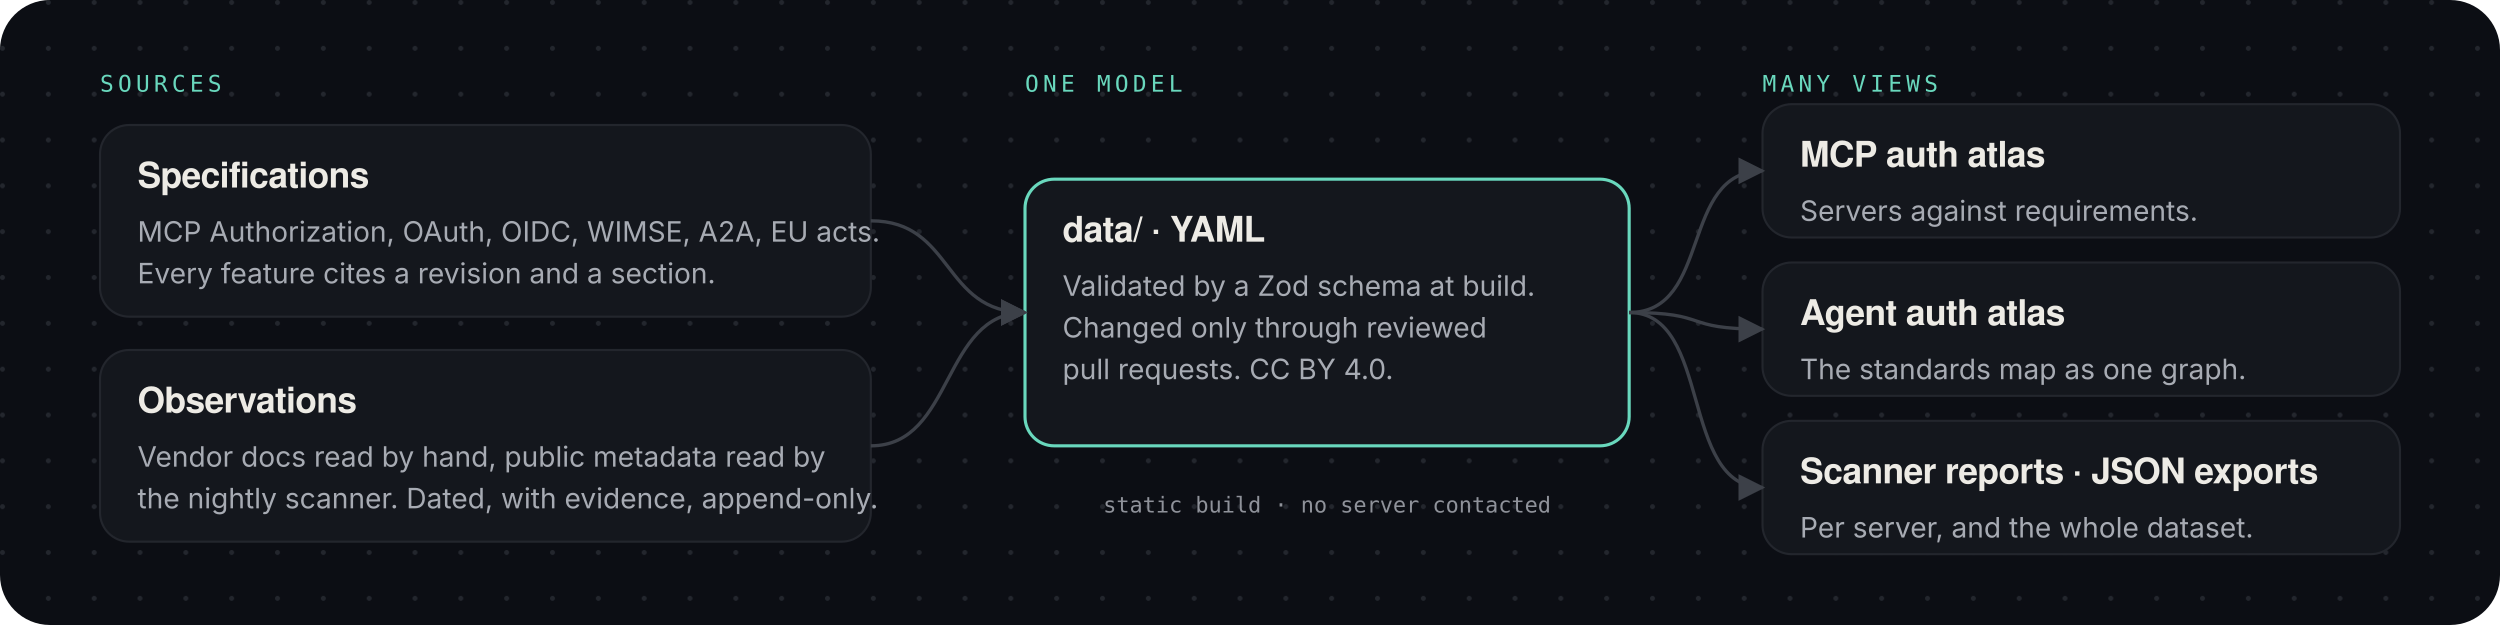
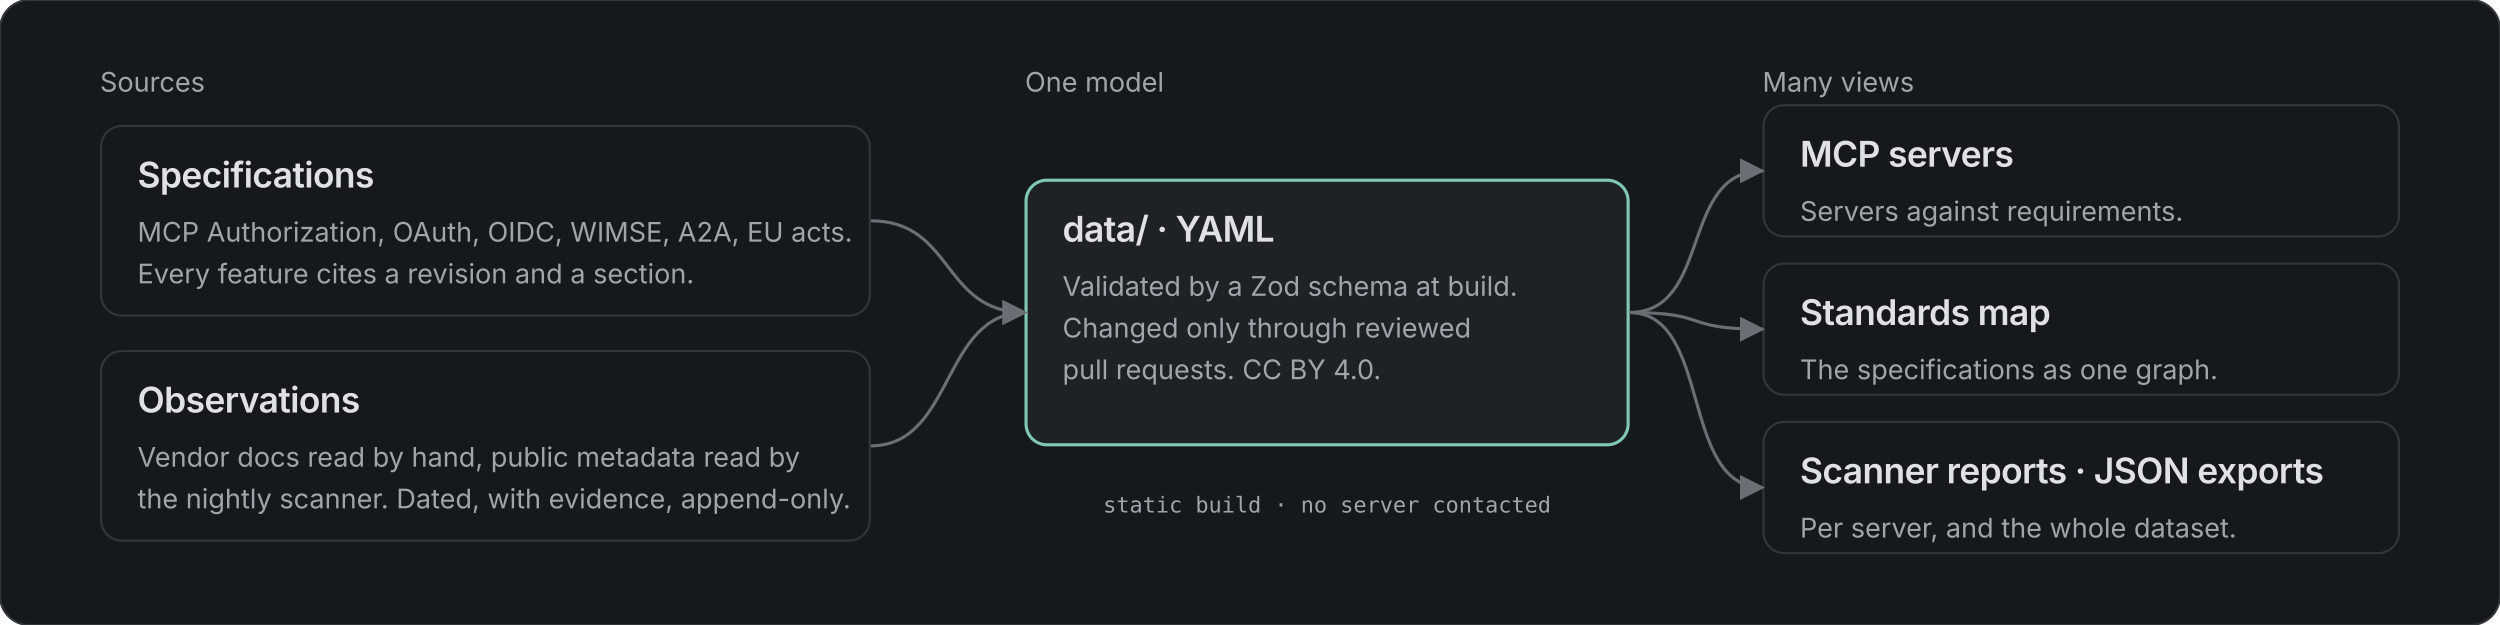
<svg xmlns="http://www.w3.org/2000/svg" width="1200" height="300" viewBox="0 0 1200 300" role="img" aria-labelledby="t2 d2">
  <defs>
    <marker id="arr" viewBox="0 0 10 10" refX="9" refY="5" markerWidth="8" markerHeight="8" orient="auto-start-reverse">
-       <path d="M0 0L10 5L0 10z" fill="#3c4048" />
+       <path d="M0 0L10 5L0 10z" fill="#6a6f76" />
    </marker>
-     <pattern id="dots2" width="22" height="22" patternUnits="userSpaceOnUse">
-       <circle cx="1.2" cy="1.2" r="1.2" fill="#23262d" />
-     </pattern>
  </defs>
-   <rect width="1200" height="300" rx="24" fill="#0c0e14" />
-   <rect width="1200" height="300" rx="24" fill="url(#dots2)" />
-   <g font-family="'Geist Mono', ui-monospace, 'SF Mono', Menlo, Consolas, monospace" font-size="11" letter-spacing="2" fill="#69d8bd">
-     <text x="48" y="44">SOURCES</text>
-     <text x="492" y="44">ONE MODEL</text>
-     <text x="846" y="44">MANY VIEWS</text>
+   <rect width="1200" height="300" rx="14" fill="#16191c" stroke="#32363b" />
+   <g font-family="Geist, Inter, 'SF Pro Text', 'Segoe UI', Helvetica, Arial, sans-serif" font-size="13" fill="#a0a5ab">
+     <text x="48" y="44">Sources</text>
+     <text x="492" y="44">One model</text>
+     <text x="846" y="44">Many views</text>
  </g>
-   <rect x="48" y="60" width="370" height="92" rx="14" fill="#14171d" stroke="#23262d" stroke-width="1" />
-   <text x="66" y="90" font-family="'Bricolage Grotesque', 'Avenir Next', 'Segoe UI', Helvetica, Arial, sans-serif" font-weight="700" font-size="17" letter-spacing="-0.3" fill="#edebe5">Specifications</text>
-   <text x="66" y="116" font-family="Geist, Inter, 'SF Pro Text', 'Segoe UI', Helvetica, Arial, sans-serif" font-size="13.5" fill="#a7abb3">MCP Authorization, OAuth, OIDC, WIMSE, A2A, EU acts.</text>
-   <text x="66" y="136" font-family="Geist, Inter, 'SF Pro Text', 'Segoe UI', Helvetica, Arial, sans-serif" font-size="13.5" fill="#a7abb3">Every feature cites a revision and a section.</text>
-   <rect x="48" y="168" width="370" height="92" rx="14" fill="#14171d" stroke="#23262d" stroke-width="1" />
-   <text x="66" y="198" font-family="'Bricolage Grotesque', 'Avenir Next', 'Segoe UI', Helvetica, Arial, sans-serif" font-weight="700" font-size="17" letter-spacing="-0.3" fill="#edebe5">Observations</text>
-   <text x="66" y="224" font-family="Geist, Inter, 'SF Pro Text', 'Segoe UI', Helvetica, Arial, sans-serif" font-size="13.5" fill="#a7abb3">Vendor docs read by hand, public metadata read by</text>
-   <text x="66" y="244" font-family="Geist, Inter, 'SF Pro Text', 'Segoe UI', Helvetica, Arial, sans-serif" font-size="13.5" fill="#a7abb3">the nightly scanner. Dated, with evidence, append-only.</text>
-   <rect x="492" y="86" width="290" height="128" rx="14" fill="#14171d" stroke="#69d8bd" stroke-width="1.5" />
-   <text x="510" y="116" font-family="'Bricolage Grotesque', 'Avenir Next', 'Segoe UI', Helvetica, Arial, sans-serif" font-weight="700" font-size="17" letter-spacing="-0.3" fill="#edebe5">data/ · YAML</text>
-   <text x="510" y="142" font-family="Geist, Inter, 'SF Pro Text', 'Segoe UI', Helvetica, Arial, sans-serif" font-size="13.5" fill="#a7abb3">Validated by a Zod schema at build.</text>
-   <text x="510" y="162" font-family="Geist, Inter, 'SF Pro Text', 'Segoe UI', Helvetica, Arial, sans-serif" font-size="13.5" fill="#a7abb3">Changed only through reviewed</text>
-   <text x="510" y="182" font-family="Geist, Inter, 'SF Pro Text', 'Segoe UI', Helvetica, Arial, sans-serif" font-size="13.5" fill="#a7abb3">pull requests. CC BY 4.0.</text>
-   <rect x="846" y="50" width="306" height="64" rx="14" fill="#14171d" stroke="#23262d" stroke-width="1" />
-   <text x="864" y="80" font-family="'Bricolage Grotesque', 'Avenir Next', 'Segoe UI', Helvetica, Arial, sans-serif" font-weight="700" font-size="17" letter-spacing="-0.3" fill="#edebe5">MCP auth atlas</text>
-   <text x="864" y="106" font-family="Geist, Inter, 'SF Pro Text', 'Segoe UI', Helvetica, Arial, sans-serif" font-size="13.5" fill="#a7abb3">Servers against requirements.</text>
-   <rect x="846" y="126" width="306" height="64" rx="14" fill="#14171d" stroke="#23262d" stroke-width="1" />
-   <text x="864" y="156" font-family="'Bricolage Grotesque', 'Avenir Next', 'Segoe UI', Helvetica, Arial, sans-serif" font-weight="700" font-size="17" letter-spacing="-0.3" fill="#edebe5">Agent auth atlas</text>
-   <text x="864" y="182" font-family="Geist, Inter, 'SF Pro Text', 'Segoe UI', Helvetica, Arial, sans-serif" font-size="13.5" fill="#a7abb3">The standards map as one graph.</text>
-   <rect x="846" y="202" width="306" height="64" rx="14" fill="#14171d" stroke="#23262d" stroke-width="1" />
-   <text x="864" y="232" font-family="'Bricolage Grotesque', 'Avenir Next', 'Segoe UI', Helvetica, Arial, sans-serif" font-weight="700" font-size="17" letter-spacing="-0.3" fill="#edebe5">Scanner reports · JSON exports</text>
-   <text x="864" y="258" font-family="Geist, Inter, 'SF Pro Text', 'Segoe UI', Helvetica, Arial, sans-serif" font-size="13.5" fill="#a7abb3">Per server, and the whole dataset.</text>
-   <path d="M418 106 C 458 106, 452 150, 492 150" fill="none" stroke="#3c4048" stroke-width="1.6" marker-end="url(#arr)" />
-   <path d="M418 214 C 458 214, 452 150, 492 150" fill="none" stroke="#3c4048" stroke-width="1.6" marker-end="url(#arr)" />
-   <path d="M782 150 C 822 150, 806 82, 846 82" fill="none" stroke="#3c4048" stroke-width="1.6" marker-end="url(#arr)" />
-   <path d="M782 150 C 822 150, 806 158, 846 158" fill="none" stroke="#3c4048" stroke-width="1.6" marker-end="url(#arr)" />
-   <path d="M782 150 C 822 150, 806 234, 846 234" fill="none" stroke="#3c4048" stroke-width="1.6" marker-end="url(#arr)" />
-   <text x="637" y="246" text-anchor="middle" font-family="'Geist Mono', ui-monospace, 'SF Mono', Menlo, Consolas, monospace" font-size="10.5" fill="#8f929a">static build · no server contacted</text>
+   <rect x="48.5" y="60.5" width="369" height="91" rx="10" fill="#16191c" stroke="#32363b" stroke-width="1" />
+   <text x="66" y="90" font-family="Geist, Inter, 'SF Pro Text', 'Segoe UI', Helvetica, Arial, sans-serif" font-weight="600" font-size="17" letter-spacing="-0.3" fill="#dfe1e5">Specifications</text>
+   <text x="66" y="116" font-family="Geist, Inter, 'SF Pro Text', 'Segoe UI', Helvetica, Arial, sans-serif" font-size="13" fill="#a0a5ab">MCP Authorization, OAuth, OIDC, WIMSE, A2A, EU acts.</text>
+   <text x="66" y="136" font-family="Geist, Inter, 'SF Pro Text', 'Segoe UI', Helvetica, Arial, sans-serif" font-size="13" fill="#a0a5ab">Every feature cites a revision and a section.</text>
+   <rect x="48.5" y="168.5" width="369" height="91" rx="10" fill="#16191c" stroke="#32363b" stroke-width="1" />
+   <text x="66" y="198" font-family="Geist, Inter, 'SF Pro Text', 'Segoe UI', Helvetica, Arial, sans-serif" font-weight="600" font-size="17" letter-spacing="-0.3" fill="#dfe1e5">Observations</text>
+   <text x="66" y="224" font-family="Geist, Inter, 'SF Pro Text', 'Segoe UI', Helvetica, Arial, sans-serif" font-size="13" fill="#a0a5ab">Vendor docs read by hand, public metadata read by</text>
+   <text x="66" y="244" font-family="Geist, Inter, 'SF Pro Text', 'Segoe UI', Helvetica, Arial, sans-serif" font-size="13" fill="#a0a5ab">the nightly scanner. Dated, with evidence, append-only.</text>
+   <rect x="492.5" y="86.5" width="289" height="127" rx="10" fill="#1e2226" stroke="#80c8b2" stroke-width="1.5" />
+   <text x="510" y="116" font-family="Geist, Inter, 'SF Pro Text', 'Segoe UI', Helvetica, Arial, sans-serif" font-weight="600" font-size="17" letter-spacing="-0.3" fill="#dfe1e5">data/ · YAML</text>
+   <text x="510" y="142" font-family="Geist, Inter, 'SF Pro Text', 'Segoe UI', Helvetica, Arial, sans-serif" font-size="13" fill="#a0a5ab">Validated by a Zod schema at build.</text>
+   <text x="510" y="162" font-family="Geist, Inter, 'SF Pro Text', 'Segoe UI', Helvetica, Arial, sans-serif" font-size="13" fill="#a0a5ab">Changed only through reviewed</text>
+   <text x="510" y="182" font-family="Geist, Inter, 'SF Pro Text', 'Segoe UI', Helvetica, Arial, sans-serif" font-size="13" fill="#a0a5ab">pull requests. CC BY 4.0.</text>
+   <rect x="846.5" y="50.5" width="305" height="63" rx="10" fill="#16191c" stroke="#32363b" stroke-width="1" />
+   <text x="864" y="80" font-family="Geist, Inter, 'SF Pro Text', 'Segoe UI', Helvetica, Arial, sans-serif" font-weight="600" font-size="17" letter-spacing="-0.3" fill="#dfe1e5">MCP servers</text>
+   <text x="864" y="106" font-family="Geist, Inter, 'SF Pro Text', 'Segoe UI', Helvetica, Arial, sans-serif" font-size="13" fill="#a0a5ab">Servers against requirements.</text>
+   <rect x="846.5" y="126.5" width="305" height="63" rx="10" fill="#16191c" stroke="#32363b" stroke-width="1" />
+   <text x="864" y="156" font-family="Geist, Inter, 'SF Pro Text', 'Segoe UI', Helvetica, Arial, sans-serif" font-weight="600" font-size="17" letter-spacing="-0.3" fill="#dfe1e5">Standards map</text>
+   <text x="864" y="182" font-family="Geist, Inter, 'SF Pro Text', 'Segoe UI', Helvetica, Arial, sans-serif" font-size="13" fill="#a0a5ab">The specifications as one graph.</text>
+   <rect x="846.5" y="202.5" width="305" height="63" rx="10" fill="#16191c" stroke="#32363b" stroke-width="1" />
+   <text x="864" y="232" font-family="Geist, Inter, 'SF Pro Text', 'Segoe UI', Helvetica, Arial, sans-serif" font-weight="600" font-size="17" letter-spacing="-0.3" fill="#dfe1e5">Scanner reports · JSON exports</text>
+   <text x="864" y="258" font-family="Geist, Inter, 'SF Pro Text', 'Segoe UI', Helvetica, Arial, sans-serif" font-size="13" fill="#a0a5ab">Per server, and the whole dataset.</text>
+   <path d="M418 106 C 458 106, 452 150, 492 150" fill="none" stroke="#6a6f76" stroke-width="1.5" marker-end="url(#arr)" />
+   <path d="M418 214 C 458 214, 452 150, 492 150" fill="none" stroke="#6a6f76" stroke-width="1.5" marker-end="url(#arr)" />
+   <path d="M782 150 C 822 150, 806 82, 846 82" fill="none" stroke="#6a6f76" stroke-width="1.5" marker-end="url(#arr)" />
+   <path d="M782 150 C 822 150, 806 158, 846 158" fill="none" stroke="#6a6f76" stroke-width="1.5" marker-end="url(#arr)" />
+   <path d="M782 150 C 822 150, 806 234, 846 234" fill="none" stroke="#6a6f76" stroke-width="1.5" marker-end="url(#arr)" />
+   <text x="637" y="246" text-anchor="middle" font-family="'Geist Mono', ui-monospace, 'SF Mono', Menlo, Consolas, monospace" font-size="10.5" fill="#a0a5ab">static build · no server contacted</text>
</svg>
